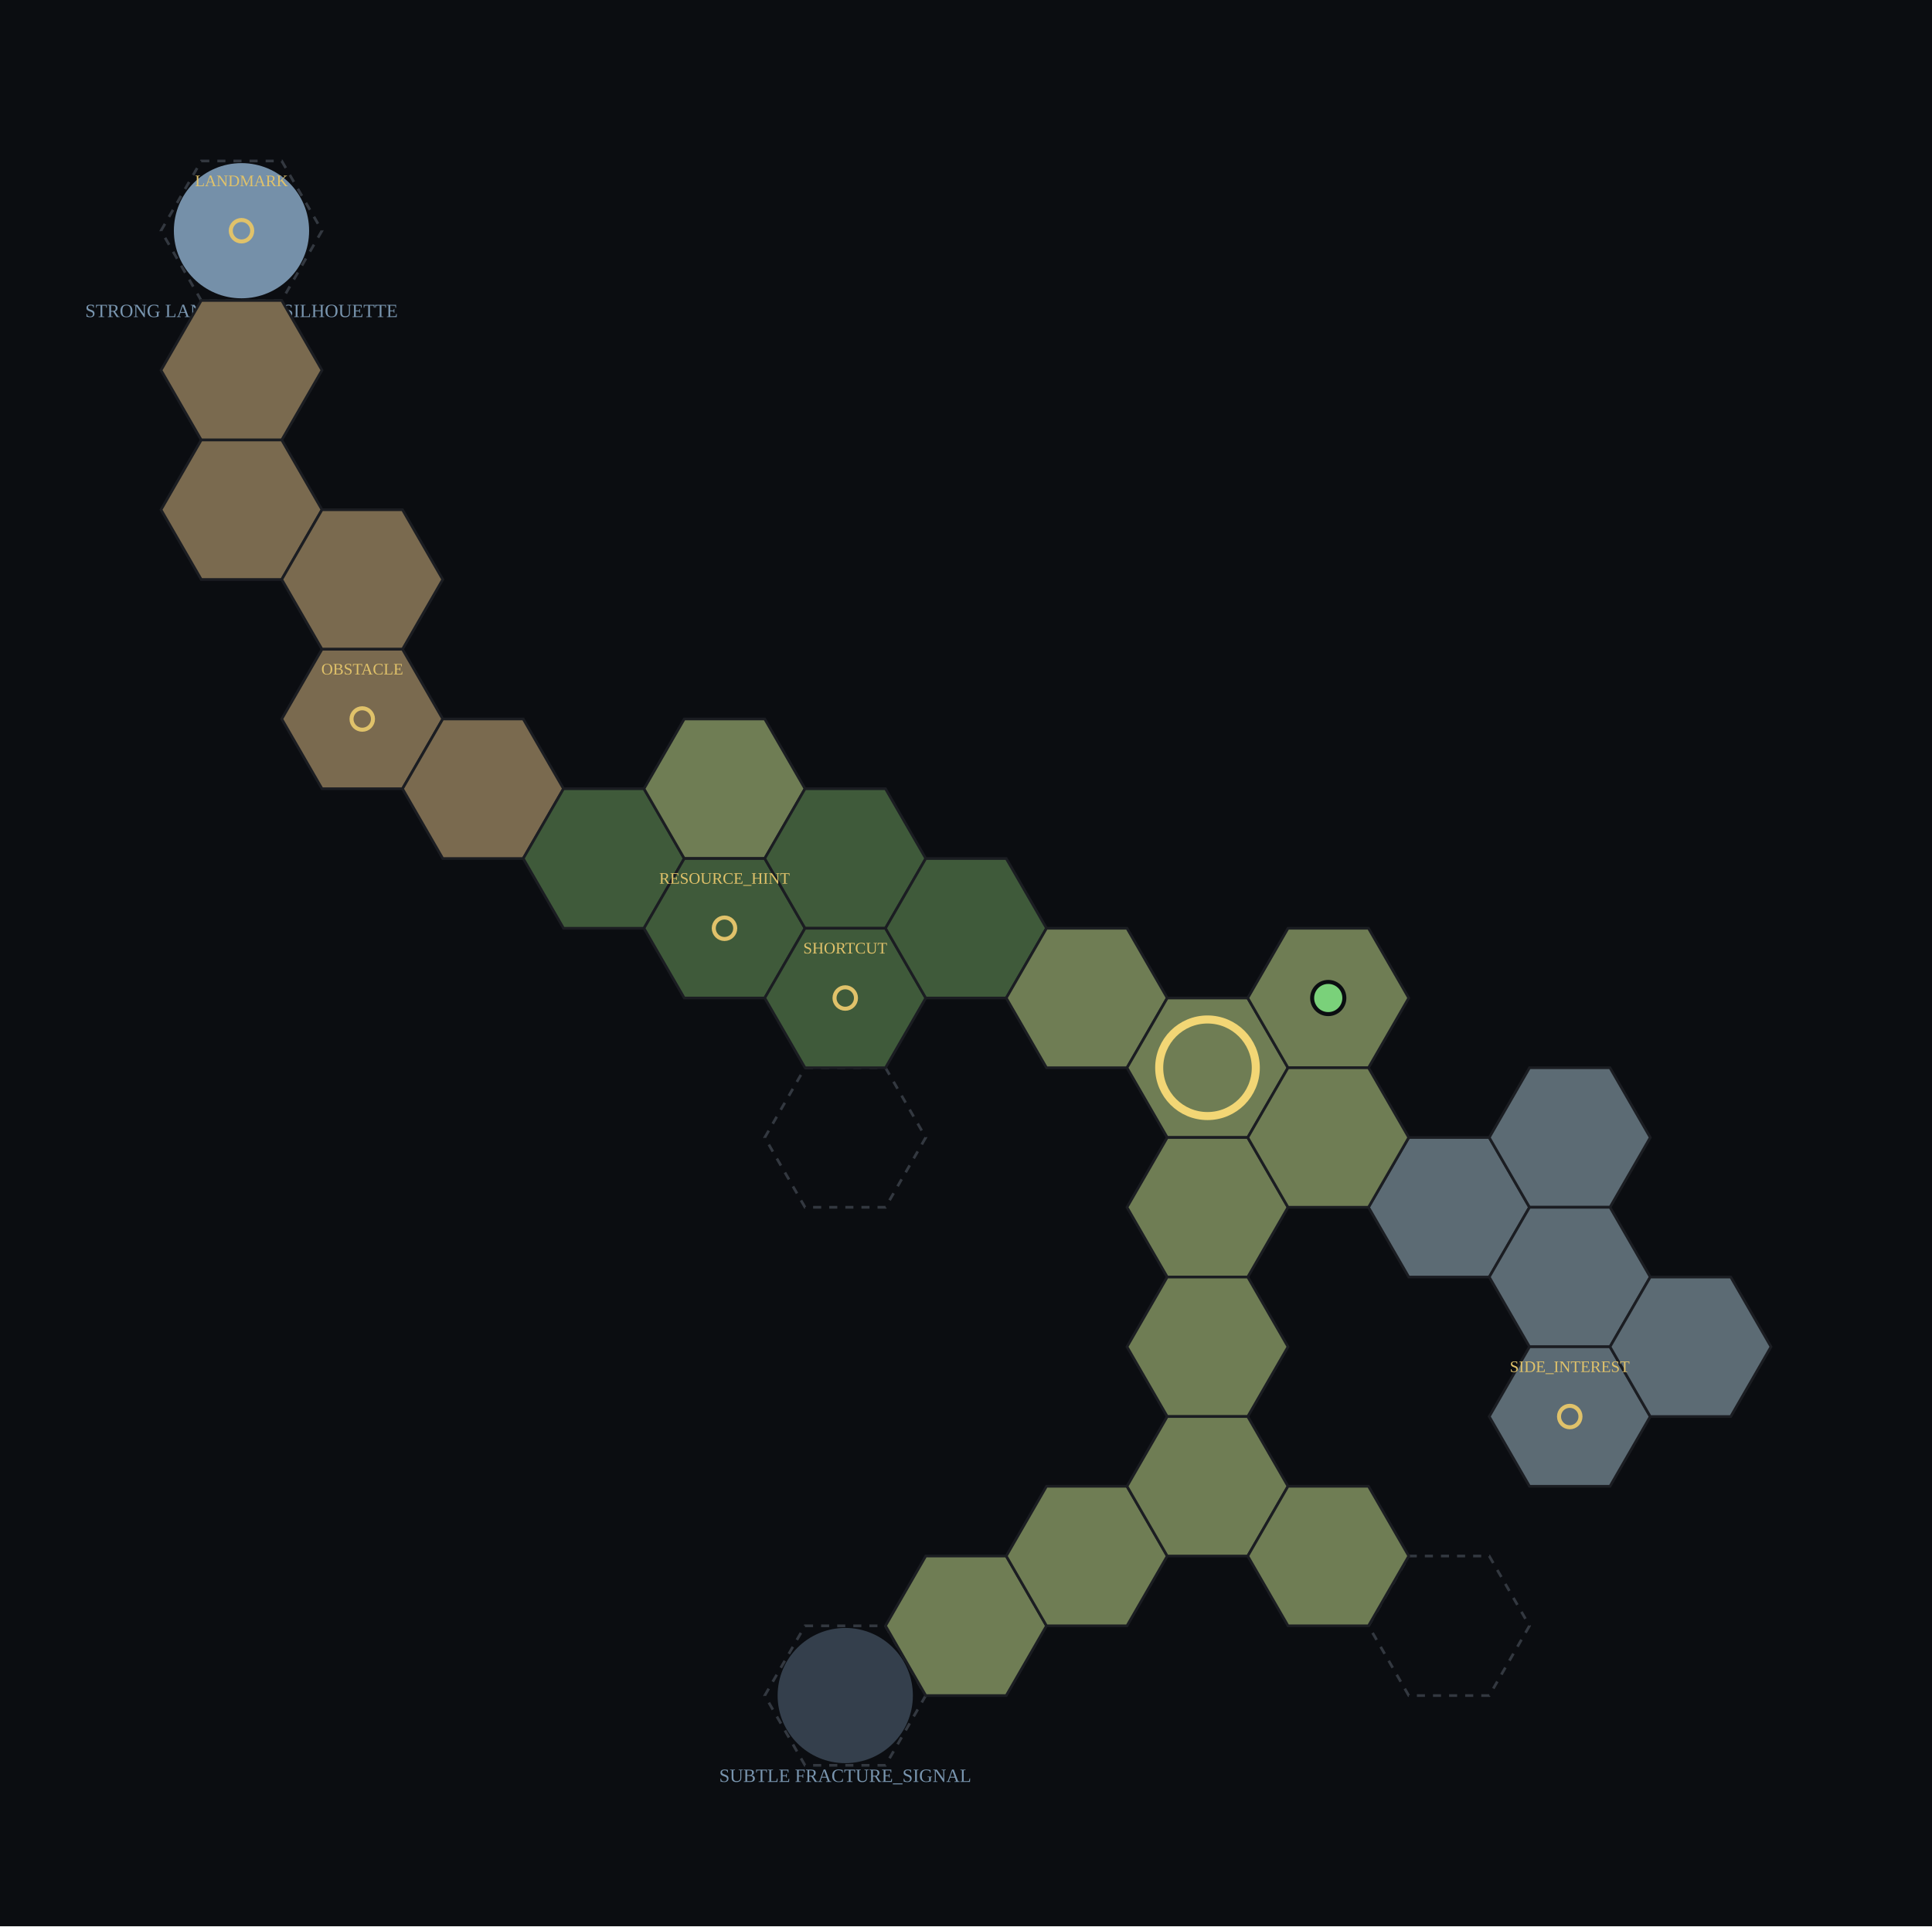
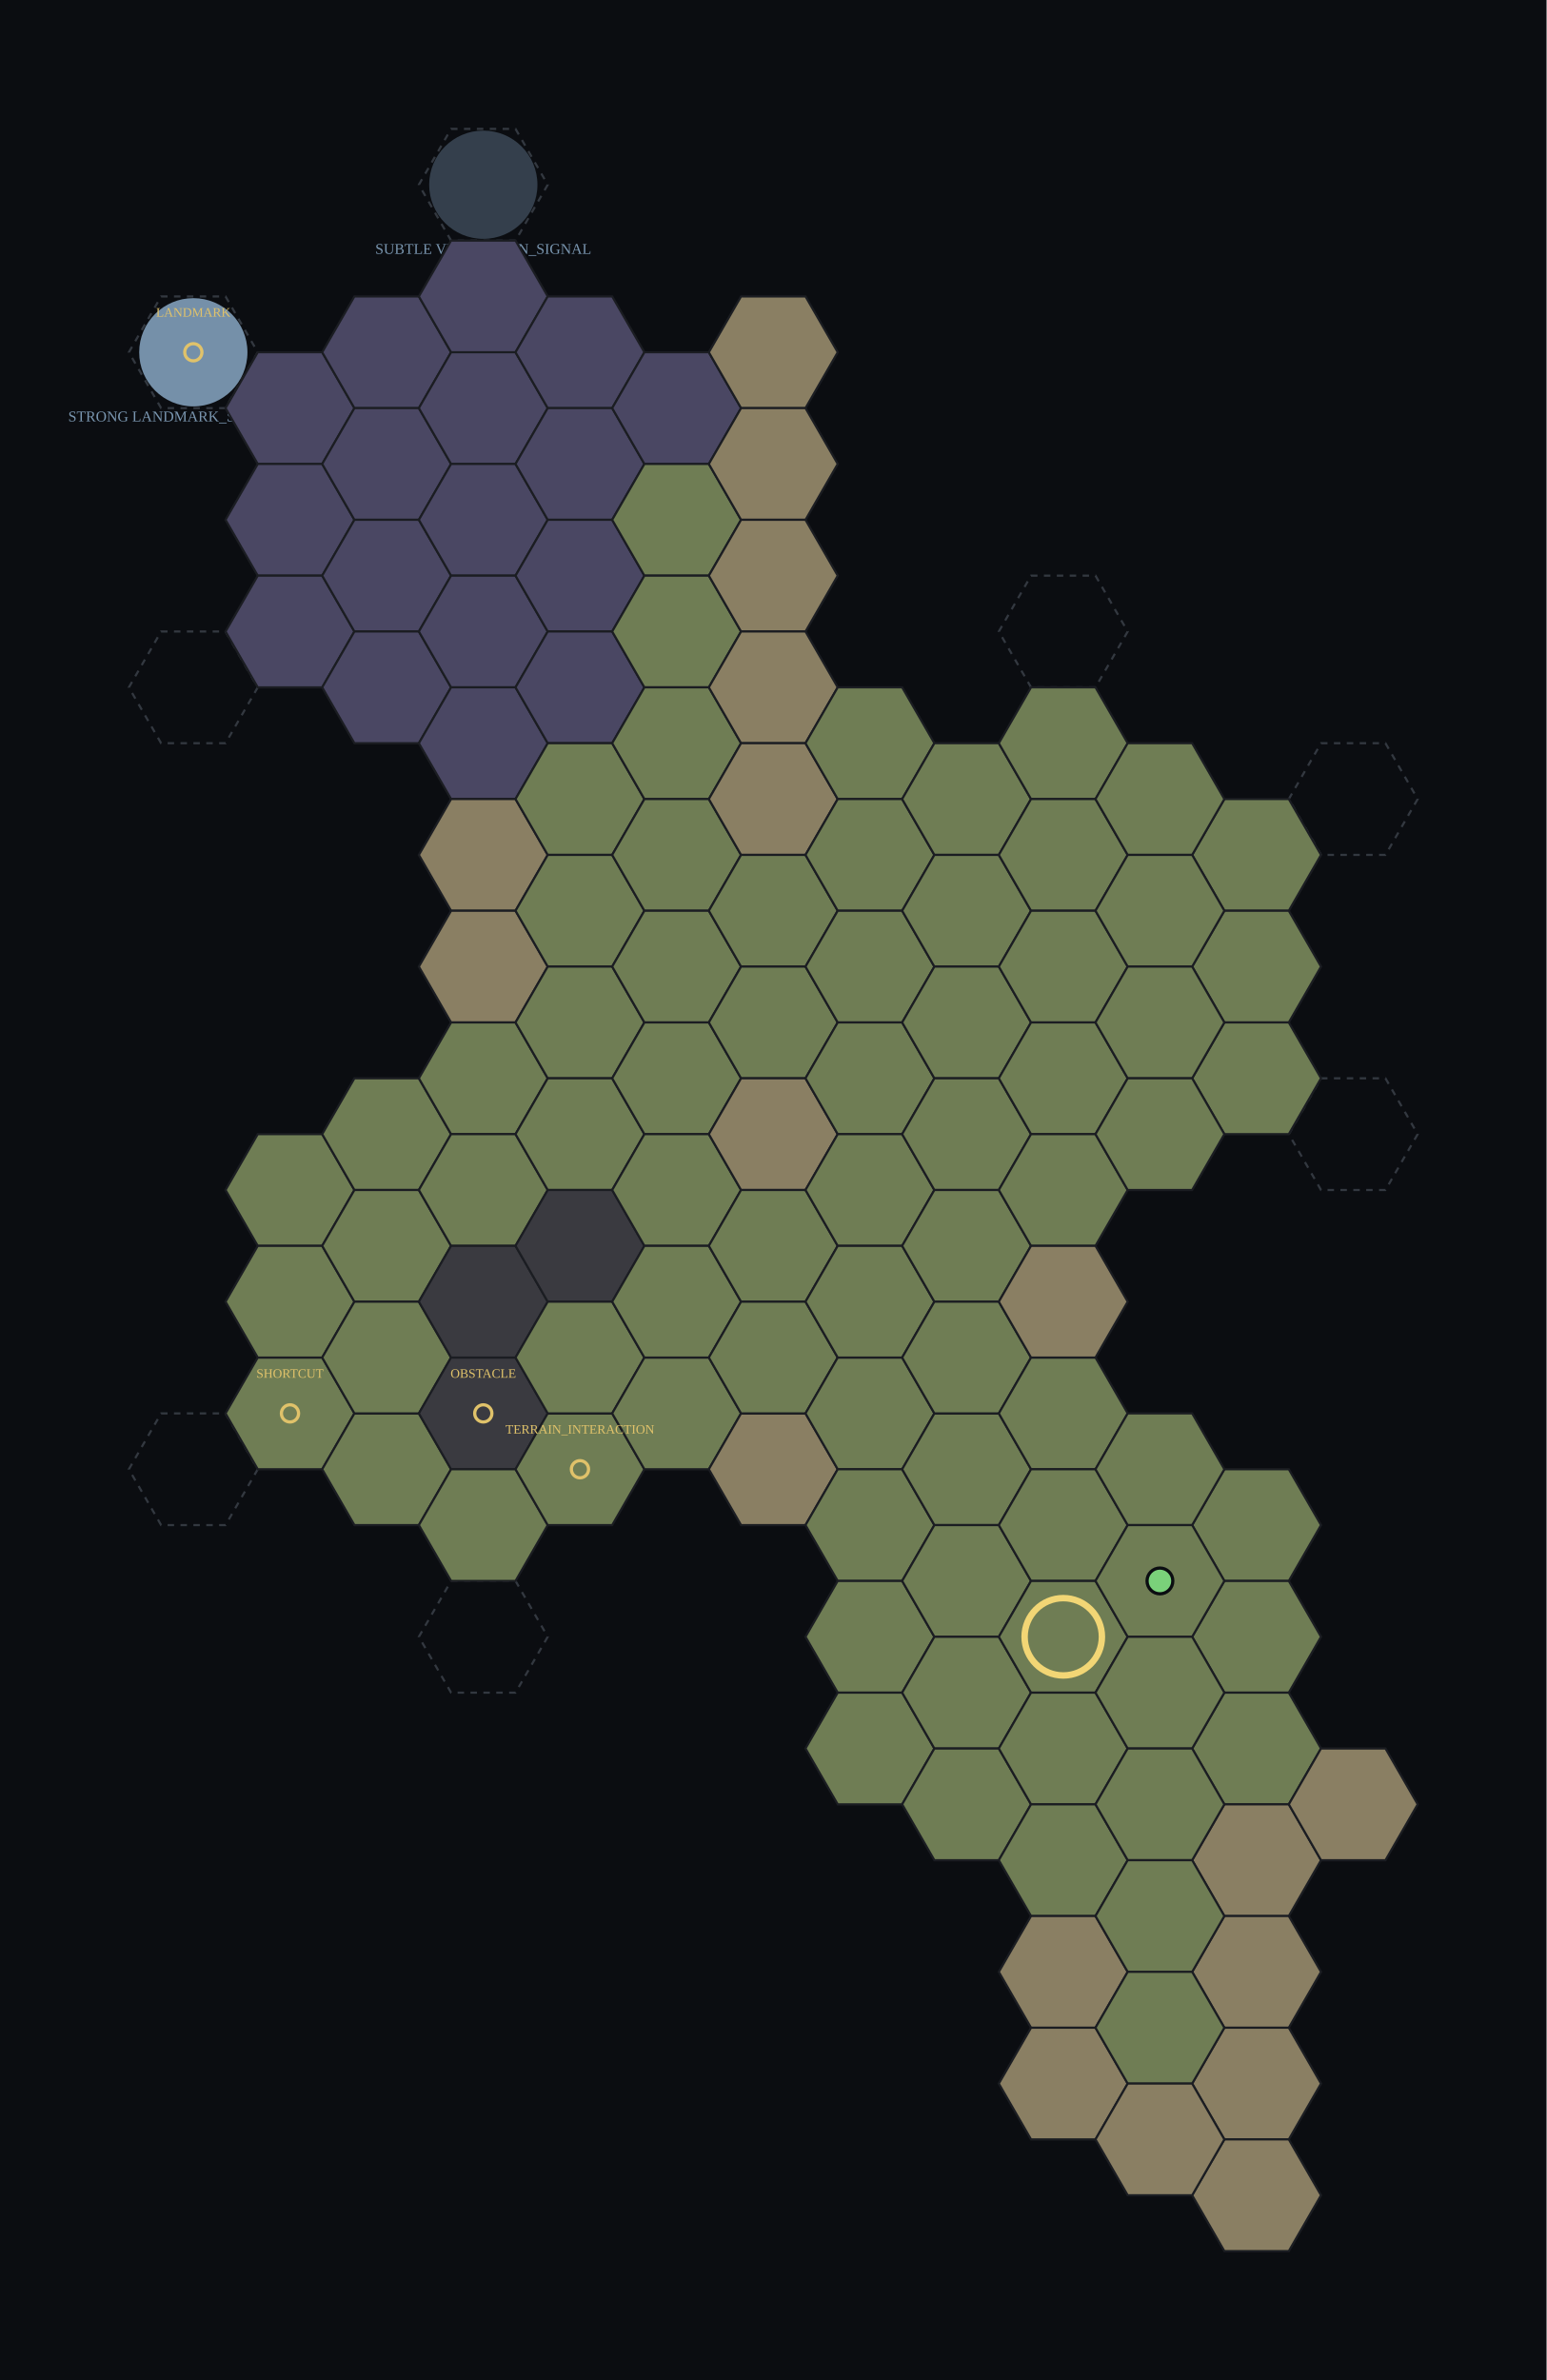
- <svg xmlns="http://www.w3.org/2000/svg" viewBox="-60.0 -112.0 720.0 718.0" width="720" height="718">
-   <rect x="-60.0" y="-112.0" width="720.0" height="718.0" fill="#0b0d11" />
-   <polygon points="15.0,-52.0 45.0,-52.0 60.0,-26.0 45.0,0.0 15.0,0.0 0.0,-26.0" fill="none" stroke="#5b6470" stroke-width="1" stroke-dasharray="3 3" opacity="0.5" />
-   <polygon points="240.0,286.0 270.0,286.0 285.0,312.0 270.0,338.0 240.0,338.0 225.0,312.0" fill="none" stroke="#5b6470" stroke-width="1" stroke-dasharray="3 3" opacity="0.5" />
-   <polygon points="240.0,494.0 270.0,494.0 285.0,520.0 270.0,546.0 240.0,546.0 225.0,520.0" fill="none" stroke="#5b6470" stroke-width="1" stroke-dasharray="3 3" opacity="0.5" />
-   <polygon points="465.0,468.0 495.0,468.0 510.0,494.0 495.0,520.0 465.0,520.0 450.0,494.0" fill="none" stroke="#5b6470" stroke-width="1" stroke-dasharray="3 3" opacity="0.5" />
-   <circle cx="30.0" cy="-26.0" r="25.2" fill="rgba(158,195,228,0.72)" />
-   <text x="30.0" y="6.2" text-anchor="middle" font-size="7" fill="#9ec3e4" opacity="0.75">STRONG LANDMARK_SILHOUETTE</text>
-   <circle cx="255.0" cy="520.0" r="25.2" fill="rgba(158,195,228,0.28)" />
-   <text x="255.0" y="552.2" text-anchor="middle" font-size="7" fill="#9ec3e4" opacity="0.75">SUBTLE FRACTURE_SIGNAL</text>
-   <polygon points="15.0,0.0 45.0,0.0 60.0,26.0 45.0,52.0 15.0,52.0 0.0,26.0" fill="#7a6a4f" stroke="#1b1d22" stroke-width="1" />
-   <polygon points="15.0,52.0 45.0,52.0 60.0,78.0 45.0,104.0 15.0,104.0 0.0,78.0" fill="#7a6a4f" stroke="#1b1d22" stroke-width="1" />
-   <polygon points="60.0,78.0 90.0,78.0 105.0,104.0 90.0,130.0 60.0,130.0 45.0,104.0" fill="#7a6a4f" stroke="#1b1d22" stroke-width="1" />
-   <polygon points="60.0,130.0 90.0,130.0 105.0,156.0 90.0,182.0 60.0,182.0 45.0,156.0" fill="#7a6a4f" stroke="#1b1d22" stroke-width="1" />
-   <polygon points="465.0,312.0 495.0,312.0 510.0,338.0 495.0,364.0 465.0,364.0 450.0,338.0" fill="#5c6b74" stroke="#1b1d22" stroke-width="1" />
-   <polygon points="510.0,286.0 540.0,286.0 555.0,312.0 540.0,338.0 510.0,338.0 495.0,312.0" fill="#5c6b74" stroke="#1b1d22" stroke-width="1" />
-   <polygon points="510.0,338.0 540.0,338.0 555.0,364.0 540.0,390.0 510.0,390.0 495.0,364.0" fill="#5c6b74" stroke="#1b1d22" stroke-width="1" />
-   <polygon points="510.0,390.0 540.0,390.0 555.0,416.0 540.0,442.0 510.0,442.0 495.0,416.0" fill="#5c6b74" stroke="#1b1d22" stroke-width="1" />
-   <polygon points="555.0,364.0 585.0,364.0 600.0,390.0 585.0,416.0 555.0,416.0 540.0,390.0" fill="#5c6b74" stroke="#1b1d22" stroke-width="1" />
-   <polygon points="105.0,156.0 135.0,156.0 150.0,182.0 135.0,208.0 105.0,208.0 90.0,182.0" fill="#7a6a4f" stroke="#1b1d22" stroke-width="1" />
-   <polygon points="150.0,182.0 180.0,182.0 195.0,208.0 180.0,234.0 150.0,234.0 135.0,208.0" fill="#3f5a3a" stroke="#1b1d22" stroke-width="1" />
+ <svg xmlns="http://www.w3.org/2000/svg" viewBox="-105.0 -112.0 720.0 1108.0" width="720" height="1108">
+   <rect x="-105.0" y="-112.0" width="720.0" height="1108.0" fill="#0b0d11" />
+   <polygon points="-30.0,26.0 0.0,26.0 15.0,52.0 0.0,78.0 -30.0,78.0 -45.0,52.0" fill="none" stroke="#5b6470" stroke-width="1" stroke-dasharray="3 3" opacity="0.5" />
+   <polygon points="-30.0,546.0 0.0,546.0 15.0,572.0 0.0,598.0 -30.0,598.0 -45.0,572.0" fill="none" stroke="#5b6470" stroke-width="1" stroke-dasharray="3 3" opacity="0.5" />
+   <polygon points="-30.0,182.0 0.0,182.0 15.0,208.0 0.0,234.0 -30.0,234.0 -45.0,208.0" fill="none" stroke="#5b6470" stroke-width="1" stroke-dasharray="3 3" opacity="0.5" />
+   <polygon points="510.0,234.0 540.0,234.0 555.0,260.0 540.0,286.0 510.0,286.0 495.0,260.0" fill="none" stroke="#5b6470" stroke-width="1" stroke-dasharray="3 3" opacity="0.5" />
+   <polygon points="510.0,390.0 540.0,390.0 555.0,416.0 540.0,442.0 510.0,442.0 495.0,416.0" fill="none" stroke="#5b6470" stroke-width="1" stroke-dasharray="3 3" opacity="0.5" />
+   <polygon points="105.0,-52.0 135.0,-52.0 150.0,-26.0 135.0,0.0 105.0,0.0 90.0,-26.0" fill="none" stroke="#5b6470" stroke-width="1" stroke-dasharray="3 3" opacity="0.5" />
+   <polygon points="105.0,624.0 135.0,624.0 150.0,650.0 135.0,676.0 105.0,676.0 90.0,650.0" fill="none" stroke="#5b6470" stroke-width="1" stroke-dasharray="3 3" opacity="0.5" />
+   <polygon points="375.0,156.0 405.0,156.0 420.0,182.0 405.0,208.0 375.0,208.0 360.0,182.0" fill="none" stroke="#5b6470" stroke-width="1" stroke-dasharray="3 3" opacity="0.5" />
+   <circle cx="-15.0" cy="52.0" r="25.2" fill="rgba(158,195,228,0.72)" />
+   <text x="-15.0" y="84.2" text-anchor="middle" font-size="7" fill="#9ec3e4" opacity="0.75">STRONG LANDMARK_SILHOUETTE</text>
+   <circle cx="120.0" cy="-26.0" r="25.2" fill="rgba(158,195,228,0.28)" />
+   <text x="120.0" y="6.2" text-anchor="middle" font-size="7" fill="#9ec3e4" opacity="0.75">SUBTLE VEGETATION_SIGNAL</text>
+   <polygon points="15.0,52.0 45.0,52.0 60.0,78.0 45.0,104.0 15.0,104.0 0.0,78.0" fill="#4a4763" stroke="#1b1d22" stroke-width="1" />
+   <polygon points="15.0,520.0 45.0,520.0 60.0,546.0 45.0,572.0 15.0,572.0 0.0,546.0" fill="#6f7d54" stroke="#1b1d22" stroke-width="1" />
+   <polygon points="15.0,104.0 45.0,104.0 60.0,130.0 45.0,156.0 15.0,156.0 0.0,130.0" fill="#4a4763" stroke="#1b1d22" stroke-width="1" />
+   <polygon points="15.0,156.0 45.0,156.0 60.0,182.0 45.0,208.0 15.0,208.0 0.0,182.0" fill="#4a4763" stroke="#1b1d22" stroke-width="1" />
+   <polygon points="15.0,416.0 45.0,416.0 60.0,442.0 45.0,468.0 15.0,468.0 0.0,442.0" fill="#6f7d54" stroke="#1b1d22" stroke-width="1" />
+   <polygon points="15.0,468.0 45.0,468.0 60.0,494.0 45.0,520.0 15.0,520.0 0.0,494.0" fill="#6f7d54" stroke="#1b1d22" stroke-width="1" />
+   <polygon points="60.0,26.0 90.0,26.0 105.0,52.0 90.0,78.0 60.0,78.0 45.0,52.0" fill="#4a4763" stroke="#1b1d22" stroke-width="1" />
+   <polygon points="60.0,78.0 90.0,78.0 105.0,104.0 90.0,130.0 60.0,130.0 45.0,104.0" fill="#4a4763" stroke="#1b1d22" stroke-width="1" />
+   <polygon points="60.0,546.0 90.0,546.0 105.0,572.0 90.0,598.0 60.0,598.0 45.0,572.0" fill="#6f7d54" stroke="#1b1d22" stroke-width="1" />
+   <polygon points="60.0,130.0 90.0,130.0 105.0,156.0 90.0,182.0 60.0,182.0 45.0,156.0" fill="#4a4763" stroke="#1b1d22" stroke-width="1" />
+   <polygon points="60.0,182.0 90.0,182.0 105.0,208.0 90.0,234.0 60.0,234.0 45.0,208.0" fill="#4a4763" stroke="#1b1d22" stroke-width="1" />
+   <polygon points="60.0,390.0 90.0,390.0 105.0,416.0 90.0,442.0 60.0,442.0 45.0,416.0" fill="#6f7d54" stroke="#1b1d22" stroke-width="1" />
+   <polygon points="60.0,442.0 90.0,442.0 105.0,468.0 90.0,494.0 60.0,494.0 45.0,468.0" fill="#6f7d54" stroke="#1b1d22" stroke-width="1" />
+   <polygon points="60.0,494.0 90.0,494.0 105.0,520.0 90.0,546.0 60.0,546.0 45.0,520.0" fill="#6f7d54" stroke="#1b1d22" stroke-width="1" />
+   <polygon points="465.0,572.0 495.0,572.0 510.0,598.0 495.0,624.0 465.0,624.0 450.0,598.0" fill="#6f7d54" stroke="#1b1d22" stroke-width="1" />
+   <polygon points="465.0,624.0 495.0,624.0 510.0,650.0 495.0,676.0 465.0,676.0 450.0,650.0" fill="#6f7d54" stroke="#1b1d22" stroke-width="1" />
+   <polygon points="465.0,676.0 495.0,676.0 510.0,702.0 495.0,728.0 465.0,728.0 450.0,702.0" fill="#6f7d54" stroke="#1b1d22" stroke-width="1" />
+   <polygon points="465.0,728.0 495.0,728.0 510.0,754.0 495.0,780.0 465.0,780.0 450.0,754.0" fill="#8a7f63" stroke="#1b1d22" stroke-width="1" />
+   <polygon points="465.0,780.0 495.0,780.0 510.0,806.0 495.0,832.0 465.0,832.0 450.0,806.0" fill="#8a7f63" stroke="#1b1d22" stroke-width="1" />
+   <polygon points="465.0,832.0 495.0,832.0 510.0,858.0 495.0,884.0 465.0,884.0 450.0,858.0" fill="#8a7f63" stroke="#1b1d22" stroke-width="1" />
+   <polygon points="465.0,884.0 495.0,884.0 510.0,910.0 495.0,936.0 465.0,936.0 450.0,910.0" fill="#8a7f63" stroke="#1b1d22" stroke-width="1" />
+   <polygon points="465.0,260.0 495.0,260.0 510.0,286.0 495.0,312.0 465.0,312.0 450.0,286.0" fill="#6f7d54" stroke="#1b1d22" stroke-width="1" />
+   <polygon points="465.0,312.0 495.0,312.0 510.0,338.0 495.0,364.0 465.0,364.0 450.0,338.0" fill="#6f7d54" stroke="#1b1d22" stroke-width="1" />
+   <polygon points="465.0,364.0 495.0,364.0 510.0,390.0 495.0,416.0 465.0,416.0 450.0,390.0" fill="#6f7d54" stroke="#1b1d22" stroke-width="1" />
+   <polygon points="510.0,702.0 540.0,702.0 555.0,728.0 540.0,754.0 510.0,754.0 495.0,728.0" fill="#8a7f63" stroke="#1b1d22" stroke-width="1" />
+   <polygon points="105.0,0.0 135.0,0.0 150.0,26.0 135.0,52.0 105.0,52.0 90.0,26.0" fill="#4a4763" stroke="#1b1d22" stroke-width="1" />
+   <polygon points="105.0,52.0 135.0,52.0 150.0,78.0 135.0,104.0 105.0,104.0 90.0,78.0" fill="#4a4763" stroke="#1b1d22" stroke-width="1" />
+   <polygon points="105.0,520.0 135.0,520.0 150.0,546.0 135.0,572.0 105.0,572.0 90.0,546.0" fill="#3a3a40" stroke="#1b1d22" stroke-width="1" />
+   <polygon points="105.0,572.0 135.0,572.0 150.0,598.0 135.0,624.0 105.0,624.0 90.0,598.0" fill="#6f7d54" stroke="#1b1d22" stroke-width="1" />
+   <polygon points="105.0,104.0 135.0,104.0 150.0,130.0 135.0,156.0 105.0,156.0 90.0,130.0" fill="#4a4763" stroke="#1b1d22" stroke-width="1" />
+   <polygon points="105.0,156.0 135.0,156.0 150.0,182.0 135.0,208.0 105.0,208.0 90.0,182.0" fill="#4a4763" stroke="#1b1d22" stroke-width="1" />
+   <polygon points="105.0,208.0 135.0,208.0 150.0,234.0 135.0,260.0 105.0,260.0 90.0,234.0" fill="#4a4763" stroke="#1b1d22" stroke-width="1" />
+   <polygon points="105.0,260.0 135.0,260.0 150.0,286.0 135.0,312.0 105.0,312.0 90.0,286.0" fill="#8a7f63" stroke="#1b1d22" stroke-width="1" />
+   <polygon points="105.0,312.0 135.0,312.0 150.0,338.0 135.0,364.0 105.0,364.0 90.0,338.0" fill="#8a7f63" stroke="#1b1d22" stroke-width="1" />
+   <polygon points="105.0,364.0 135.0,364.0 150.0,390.0 135.0,416.0 105.0,416.0 90.0,390.0" fill="#6f7d54" stroke="#1b1d22" stroke-width="1" />
+   <polygon points="105.0,416.0 135.0,416.0 150.0,442.0 135.0,468.0 105.0,468.0 90.0,442.0" fill="#6f7d54" stroke="#1b1d22" stroke-width="1" />
+   <polygon points="105.0,468.0 135.0,468.0 150.0,494.0 135.0,520.0 105.0,520.0 90.0,494.0" fill="#3a3a40" stroke="#1b1d22" stroke-width="1" />
+   <polygon points="150.0,26.0 180.0,26.0 195.0,52.0 180.0,78.0 150.0,78.0 135.0,52.0" fill="#4a4763" stroke="#1b1d22" stroke-width="1" />
+   <polygon points="150.0,78.0 180.0,78.0 195.0,104.0 180.0,130.0 150.0,130.0 135.0,104.0" fill="#4a4763" stroke="#1b1d22" stroke-width="1" />
+   <polygon points="150.0,546.0 180.0,546.0 195.0,572.0 180.0,598.0 150.0,598.0 135.0,572.0" fill="#6f7d54" stroke="#1b1d22" stroke-width="1" />
+   <polygon points="150.0,130.0 180.0,130.0 195.0,156.0 180.0,182.0 150.0,182.0 135.0,156.0" fill="#4a4763" stroke="#1b1d22" stroke-width="1" />
+   <polygon points="150.0,182.0 180.0,182.0 195.0,208.0 180.0,234.0 150.0,234.0 135.0,208.0" fill="#4a4763" stroke="#1b1d22" stroke-width="1" />
+   <polygon points="150.0,234.0 180.0,234.0 195.0,260.0 180.0,286.0 150.0,286.0 135.0,260.0" fill="#6f7d54" stroke="#1b1d22" stroke-width="1" />
+   <polygon points="150.0,286.0 180.0,286.0 195.0,312.0 180.0,338.0 150.0,338.0 135.0,312.0" fill="#6f7d54" stroke="#1b1d22" stroke-width="1" />
+   <polygon points="150.0,338.0 180.0,338.0 195.0,364.0 180.0,390.0 150.0,390.0 135.0,364.0" fill="#6f7d54" stroke="#1b1d22" stroke-width="1" />
+   <polygon points="150.0,390.0 180.0,390.0 195.0,416.0 180.0,442.0 150.0,442.0 135.0,416.0" fill="#6f7d54" stroke="#1b1d22" stroke-width="1" />
+   <polygon points="150.0,442.0 180.0,442.0 195.0,468.0 180.0,494.0 150.0,494.0 135.0,468.0" fill="#3a3a40" stroke="#1b1d22" stroke-width="1" />
+   <polygon points="150.0,494.0 180.0,494.0 195.0,520.0 180.0,546.0 150.0,546.0 135.0,520.0" fill="#6f7d54" stroke="#1b1d22" stroke-width="1" />
+   <polygon points="195.0,52.0 225.0,52.0 240.0,78.0 225.0,104.0 195.0,104.0 180.0,78.0" fill="#4a4763" stroke="#1b1d22" stroke-width="1" />
+   <polygon points="195.0,520.0 225.0,520.0 240.0,546.0 225.0,572.0 195.0,572.0 180.0,546.0" fill="#6f7d54" stroke="#1b1d22" stroke-width="1" />
+   <polygon points="195.0,104.0 225.0,104.0 240.0,130.0 225.0,156.0 195.0,156.0 180.0,130.0" fill="#6f7d54" stroke="#1b1d22" stroke-width="1" />
  <polygon points="195.0,156.0 225.0,156.0 240.0,182.0 225.0,208.0 195.0,208.0 180.0,182.0" fill="#6f7d54" stroke="#1b1d22" stroke-width="1" />
-   <polygon points="195.0,208.0 225.0,208.0 240.0,234.0 225.0,260.0 195.0,260.0 180.0,234.0" fill="#3f5a3a" stroke="#1b1d22" stroke-width="1" />
-   <polygon points="240.0,182.0 270.0,182.0 285.0,208.0 270.0,234.0 240.0,234.0 225.0,208.0" fill="#3f5a3a" stroke="#1b1d22" stroke-width="1" />
-   <polygon points="240.0,234.0 270.0,234.0 285.0,260.0 270.0,286.0 240.0,286.0 225.0,260.0" fill="#3f5a3a" stroke="#1b1d22" stroke-width="1" />
-   <polygon points="285.0,208.0 315.0,208.0 330.0,234.0 315.0,260.0 285.0,260.0 270.0,234.0" fill="#3f5a3a" stroke="#1b1d22" stroke-width="1" />
+   <polygon points="195.0,208.0 225.0,208.0 240.0,234.0 225.0,260.0 195.0,260.0 180.0,234.0" fill="#6f7d54" stroke="#1b1d22" stroke-width="1" />
+   <polygon points="195.0,260.0 225.0,260.0 240.0,286.0 225.0,312.0 195.0,312.0 180.0,286.0" fill="#6f7d54" stroke="#1b1d22" stroke-width="1" />
+   <polygon points="195.0,312.0 225.0,312.0 240.0,338.0 225.0,364.0 195.0,364.0 180.0,338.0" fill="#6f7d54" stroke="#1b1d22" stroke-width="1" />
+   <polygon points="195.0,364.0 225.0,364.0 240.0,390.0 225.0,416.0 195.0,416.0 180.0,390.0" fill="#6f7d54" stroke="#1b1d22" stroke-width="1" />
+   <polygon points="195.0,416.0 225.0,416.0 240.0,442.0 225.0,468.0 195.0,468.0 180.0,442.0" fill="#6f7d54" stroke="#1b1d22" stroke-width="1" />
+   <polygon points="195.0,468.0 225.0,468.0 240.0,494.0 225.0,520.0 195.0,520.0 180.0,494.0" fill="#6f7d54" stroke="#1b1d22" stroke-width="1" />
+   <polygon points="240.0,26.0 270.0,26.0 285.0,52.0 270.0,78.0 240.0,78.0 225.0,52.0" fill="#8a7f63" stroke="#1b1d22" stroke-width="1" />
+   <polygon points="240.0,78.0 270.0,78.0 285.0,104.0 270.0,130.0 240.0,130.0 225.0,104.0" fill="#8a7f63" stroke="#1b1d22" stroke-width="1" />
+   <polygon points="240.0,546.0 270.0,546.0 285.0,572.0 270.0,598.0 240.0,598.0 225.0,572.0" fill="#8a7f63" stroke="#1b1d22" stroke-width="1" />
+   <polygon points="240.0,130.0 270.0,130.0 285.0,156.0 270.0,182.0 240.0,182.0 225.0,156.0" fill="#8a7f63" stroke="#1b1d22" stroke-width="1" />
+   <polygon points="240.0,182.0 270.0,182.0 285.0,208.0 270.0,234.0 240.0,234.0 225.0,208.0" fill="#8a7f63" stroke="#1b1d22" stroke-width="1" />
+   <polygon points="240.0,234.0 270.0,234.0 285.0,260.0 270.0,286.0 240.0,286.0 225.0,260.0" fill="#8a7f63" stroke="#1b1d22" stroke-width="1" />
+   <polygon points="240.0,286.0 270.0,286.0 285.0,312.0 270.0,338.0 240.0,338.0 225.0,312.0" fill="#6f7d54" stroke="#1b1d22" stroke-width="1" />
+   <polygon points="240.0,338.0 270.0,338.0 285.0,364.0 270.0,390.0 240.0,390.0 225.0,364.0" fill="#6f7d54" stroke="#1b1d22" stroke-width="1" />
+   <polygon points="240.0,390.0 270.0,390.0 285.0,416.0 270.0,442.0 240.0,442.0 225.0,416.0" fill="#8a7f63" stroke="#1b1d22" stroke-width="1" />
+   <polygon points="240.0,442.0 270.0,442.0 285.0,468.0 270.0,494.0 240.0,494.0 225.0,468.0" fill="#6f7d54" stroke="#1b1d22" stroke-width="1" />
+   <polygon points="240.0,494.0 270.0,494.0 285.0,520.0 270.0,546.0 240.0,546.0 225.0,520.0" fill="#6f7d54" stroke="#1b1d22" stroke-width="1" />
+   <polygon points="285.0,520.0 315.0,520.0 330.0,546.0 315.0,572.0 285.0,572.0 270.0,546.0" fill="#6f7d54" stroke="#1b1d22" stroke-width="1" />
+   <polygon points="285.0,572.0 315.0,572.0 330.0,598.0 315.0,624.0 285.0,624.0 270.0,598.0" fill="#6f7d54" stroke="#1b1d22" stroke-width="1" />
+   <polygon points="285.0,624.0 315.0,624.0 330.0,650.0 315.0,676.0 285.0,676.0 270.0,650.0" fill="#6f7d54" stroke="#1b1d22" stroke-width="1" />
+   <polygon points="285.0,676.0 315.0,676.0 330.0,702.0 315.0,728.0 285.0,728.0 270.0,702.0" fill="#6f7d54" stroke="#1b1d22" stroke-width="1" />
+   <polygon points="285.0,208.0 315.0,208.0 330.0,234.0 315.0,260.0 285.0,260.0 270.0,234.0" fill="#6f7d54" stroke="#1b1d22" stroke-width="1" />
+   <polygon points="285.0,260.0 315.0,260.0 330.0,286.0 315.0,312.0 285.0,312.0 270.0,286.0" fill="#6f7d54" stroke="#1b1d22" stroke-width="1" />
+   <polygon points="285.0,312.0 315.0,312.0 330.0,338.0 315.0,364.0 285.0,364.0 270.0,338.0" fill="#6f7d54" stroke="#1b1d22" stroke-width="1" />
+   <polygon points="285.0,364.0 315.0,364.0 330.0,390.0 315.0,416.0 285.0,416.0 270.0,390.0" fill="#6f7d54" stroke="#1b1d22" stroke-width="1" />
+   <polygon points="285.0,416.0 315.0,416.0 330.0,442.0 315.0,468.0 285.0,468.0 270.0,442.0" fill="#6f7d54" stroke="#1b1d22" stroke-width="1" />
  <polygon points="285.0,468.0 315.0,468.0 330.0,494.0 315.0,520.0 285.0,520.0 270.0,494.0" fill="#6f7d54" stroke="#1b1d22" stroke-width="1" />
+   <polygon points="330.0,546.0 360.0,546.0 375.0,572.0 360.0,598.0 330.0,598.0 315.0,572.0" fill="#6f7d54" stroke="#1b1d22" stroke-width="1" />
+   <polygon points="330.0,598.0 360.0,598.0 375.0,624.0 360.0,650.0 330.0,650.0 315.0,624.0" fill="#6f7d54" stroke="#1b1d22" stroke-width="1" />
+   <polygon points="330.0,650.0 360.0,650.0 375.0,676.0 360.0,702.0 330.0,702.0 315.0,676.0" fill="#6f7d54" stroke="#1b1d22" stroke-width="1" />
+   <polygon points="330.0,702.0 360.0,702.0 375.0,728.0 360.0,754.0 330.0,754.0 315.0,728.0" fill="#6f7d54" stroke="#1b1d22" stroke-width="1" />
  <polygon points="330.0,234.0 360.0,234.0 375.0,260.0 360.0,286.0 330.0,286.0 315.0,260.0" fill="#6f7d54" stroke="#1b1d22" stroke-width="1" />
+   <polygon points="330.0,286.0 360.0,286.0 375.0,312.0 360.0,338.0 330.0,338.0 315.0,312.0" fill="#6f7d54" stroke="#1b1d22" stroke-width="1" />
+   <polygon points="330.0,338.0 360.0,338.0 375.0,364.0 360.0,390.0 330.0,390.0 315.0,364.0" fill="#6f7d54" stroke="#1b1d22" stroke-width="1" />
+   <polygon points="330.0,390.0 360.0,390.0 375.0,416.0 360.0,442.0 330.0,442.0 315.0,416.0" fill="#6f7d54" stroke="#1b1d22" stroke-width="1" />
  <polygon points="330.0,442.0 360.0,442.0 375.0,468.0 360.0,494.0 330.0,494.0 315.0,468.0" fill="#6f7d54" stroke="#1b1d22" stroke-width="1" />
+   <polygon points="330.0,494.0 360.0,494.0 375.0,520.0 360.0,546.0 330.0,546.0 315.0,520.0" fill="#6f7d54" stroke="#1b1d22" stroke-width="1" />
+   <polygon points="375.0,520.0 405.0,520.0 420.0,546.0 405.0,572.0 375.0,572.0 360.0,546.0" fill="#6f7d54" stroke="#1b1d22" stroke-width="1" />
+   <polygon points="375.0,572.0 405.0,572.0 420.0,598.0 405.0,624.0 375.0,624.0 360.0,598.0" fill="#6f7d54" stroke="#1b1d22" stroke-width="1" />
+   <polygon points="375.0,624.0 405.0,624.0 420.0,650.0 405.0,676.0 375.0,676.0 360.0,650.0" fill="#6f7d54" stroke="#1b1d22" stroke-width="1" />
+   <polygon points="375.0,676.0 405.0,676.0 420.0,702.0 405.0,728.0 375.0,728.0 360.0,702.0" fill="#6f7d54" stroke="#1b1d22" stroke-width="1" />
+   <polygon points="375.0,728.0 405.0,728.0 420.0,754.0 405.0,780.0 375.0,780.0 360.0,754.0" fill="#6f7d54" stroke="#1b1d22" stroke-width="1" />
+   <polygon points="375.0,780.0 405.0,780.0 420.0,806.0 405.0,832.0 375.0,832.0 360.0,806.0" fill="#8a7f63" stroke="#1b1d22" stroke-width="1" />
+   <polygon points="375.0,832.0 405.0,832.0 420.0,858.0 405.0,884.0 375.0,884.0 360.0,858.0" fill="#8a7f63" stroke="#1b1d22" stroke-width="1" />
+   <polygon points="375.0,208.0 405.0,208.0 420.0,234.0 405.0,260.0 375.0,260.0 360.0,234.0" fill="#6f7d54" stroke="#1b1d22" stroke-width="1" />
  <polygon points="375.0,260.0 405.0,260.0 420.0,286.0 405.0,312.0 375.0,312.0 360.0,286.0" fill="#6f7d54" stroke="#1b1d22" stroke-width="1" />
  <polygon points="375.0,312.0 405.0,312.0 420.0,338.0 405.0,364.0 375.0,364.0 360.0,338.0" fill="#6f7d54" stroke="#1b1d22" stroke-width="1" />
  <polygon points="375.0,364.0 405.0,364.0 420.0,390.0 405.0,416.0 375.0,416.0 360.0,390.0" fill="#6f7d54" stroke="#1b1d22" stroke-width="1" />
  <polygon points="375.0,416.0 405.0,416.0 420.0,442.0 405.0,468.0 375.0,468.0 360.0,442.0" fill="#6f7d54" stroke="#1b1d22" stroke-width="1" />
+   <polygon points="375.0,468.0 405.0,468.0 420.0,494.0 405.0,520.0 375.0,520.0 360.0,494.0" fill="#8a7f63" stroke="#1b1d22" stroke-width="1" />
+   <polygon points="420.0,546.0 450.0,546.0 465.0,572.0 450.0,598.0 420.0,598.0 405.0,572.0" fill="#6f7d54" stroke="#1b1d22" stroke-width="1" />
+   <polygon points="420.0,598.0 450.0,598.0 465.0,624.0 450.0,650.0 420.0,650.0 405.0,624.0" fill="#6f7d54" stroke="#1b1d22" stroke-width="1" />
+   <polygon points="420.0,650.0 450.0,650.0 465.0,676.0 450.0,702.0 420.0,702.0 405.0,676.0" fill="#6f7d54" stroke="#1b1d22" stroke-width="1" />
+   <polygon points="420.0,702.0 450.0,702.0 465.0,728.0 450.0,754.0 420.0,754.0 405.0,728.0" fill="#6f7d54" stroke="#1b1d22" stroke-width="1" />
+   <polygon points="420.0,754.0 450.0,754.0 465.0,780.0 450.0,806.0 420.0,806.0 405.0,780.0" fill="#6f7d54" stroke="#1b1d22" stroke-width="1" />
+   <polygon points="420.0,806.0 450.0,806.0 465.0,832.0 450.0,858.0 420.0,858.0 405.0,832.0" fill="#6f7d54" stroke="#1b1d22" stroke-width="1" />
+   <polygon points="420.0,858.0 450.0,858.0 465.0,884.0 450.0,910.0 420.0,910.0 405.0,884.0" fill="#8a7f63" stroke="#1b1d22" stroke-width="1" />
  <polygon points="420.0,234.0 450.0,234.0 465.0,260.0 450.0,286.0 420.0,286.0 405.0,260.0" fill="#6f7d54" stroke="#1b1d22" stroke-width="1" />
  <polygon points="420.0,286.0 450.0,286.0 465.0,312.0 450.0,338.0 420.0,338.0 405.0,312.0" fill="#6f7d54" stroke="#1b1d22" stroke-width="1" />
-   <polygon points="420.0,442.0 450.0,442.0 465.0,468.0 450.0,494.0 420.0,494.0 405.0,468.0" fill="#6f7d54" stroke="#1b1d22" stroke-width="1" />
-   <circle cx="525.0" cy="416.0" r="4" fill="none" stroke="#e0c26a" stroke-width="1.5" />
-   <text x="525.0" y="399.4" text-anchor="middle" font-size="6" fill="#e0c26a">SIDE_INTEREST</text>
-   <circle cx="210.0" cy="234.0" r="4" fill="none" stroke="#e0c26a" stroke-width="1.5" />
-   <text x="210.0" y="217.4" text-anchor="middle" font-size="6" fill="#e0c26a">RESOURCE_HINT</text>
-   <circle cx="30.0" cy="-26.0" r="4" fill="none" stroke="#e0c26a" stroke-width="1.5" />
-   <text x="30.0" y="-42.6" text-anchor="middle" font-size="6" fill="#e0c26a">LANDMARK</text>
-   <circle cx="255.0" cy="260.0" r="4" fill="none" stroke="#e0c26a" stroke-width="1.5" />
-   <text x="255.0" y="243.4" text-anchor="middle" font-size="6" fill="#e0c26a">SHORTCUT</text>
-   <circle cx="75.0" cy="156.0" r="4" fill="none" stroke="#e0c26a" stroke-width="1.5" />
-   <text x="75.0" y="139.4" text-anchor="middle" font-size="6" fill="#e0c26a">OBSTACLE</text>
-   <circle cx="390.0" cy="286.0" r="18.0" fill="none" stroke="#f2d675" stroke-width="3" />
-   <circle cx="435.0" cy="260.0" r="6" fill="#7ad17a" stroke="#0b0d11" stroke-width="1.5" />
+   <polygon points="420.0,338.0 450.0,338.0 465.0,364.0 450.0,390.0 420.0,390.0 405.0,364.0" fill="#6f7d54" stroke="#1b1d22" stroke-width="1" />
+   <polygon points="420.0,390.0 450.0,390.0 465.0,416.0 450.0,442.0 420.0,442.0 405.0,416.0" fill="#6f7d54" stroke="#1b1d22" stroke-width="1" />
+   <circle cx="165.0" cy="572.0" r="4" fill="none" stroke="#e0c26a" stroke-width="1.5" />
+   <text x="165.0" y="555.4" text-anchor="middle" font-size="6" fill="#e0c26a">TERRAIN_INTERACTION</text>
+   <circle cx="-15.0" cy="52.0" r="4" fill="none" stroke="#e0c26a" stroke-width="1.5" />
+   <text x="-15.0" y="35.4" text-anchor="middle" font-size="6" fill="#e0c26a">LANDMARK</text>
+   <circle cx="30.0" cy="546.0" r="4" fill="none" stroke="#e0c26a" stroke-width="1.5" />
+   <text x="30.0" y="529.4" text-anchor="middle" font-size="6" fill="#e0c26a">SHORTCUT</text>
+   <circle cx="120.0" cy="546.0" r="4" fill="none" stroke="#e0c26a" stroke-width="1.5" />
+   <text x="120.0" y="529.4" text-anchor="middle" font-size="6" fill="#e0c26a">OBSTACLE</text>
+   <circle cx="390.0" cy="650.0" r="18.0" fill="none" stroke="#f2d675" stroke-width="3" />
+   <circle cx="435.0" cy="624.0" r="6" fill="#7ad17a" stroke="#0b0d11" stroke-width="1.5" />
</svg>
